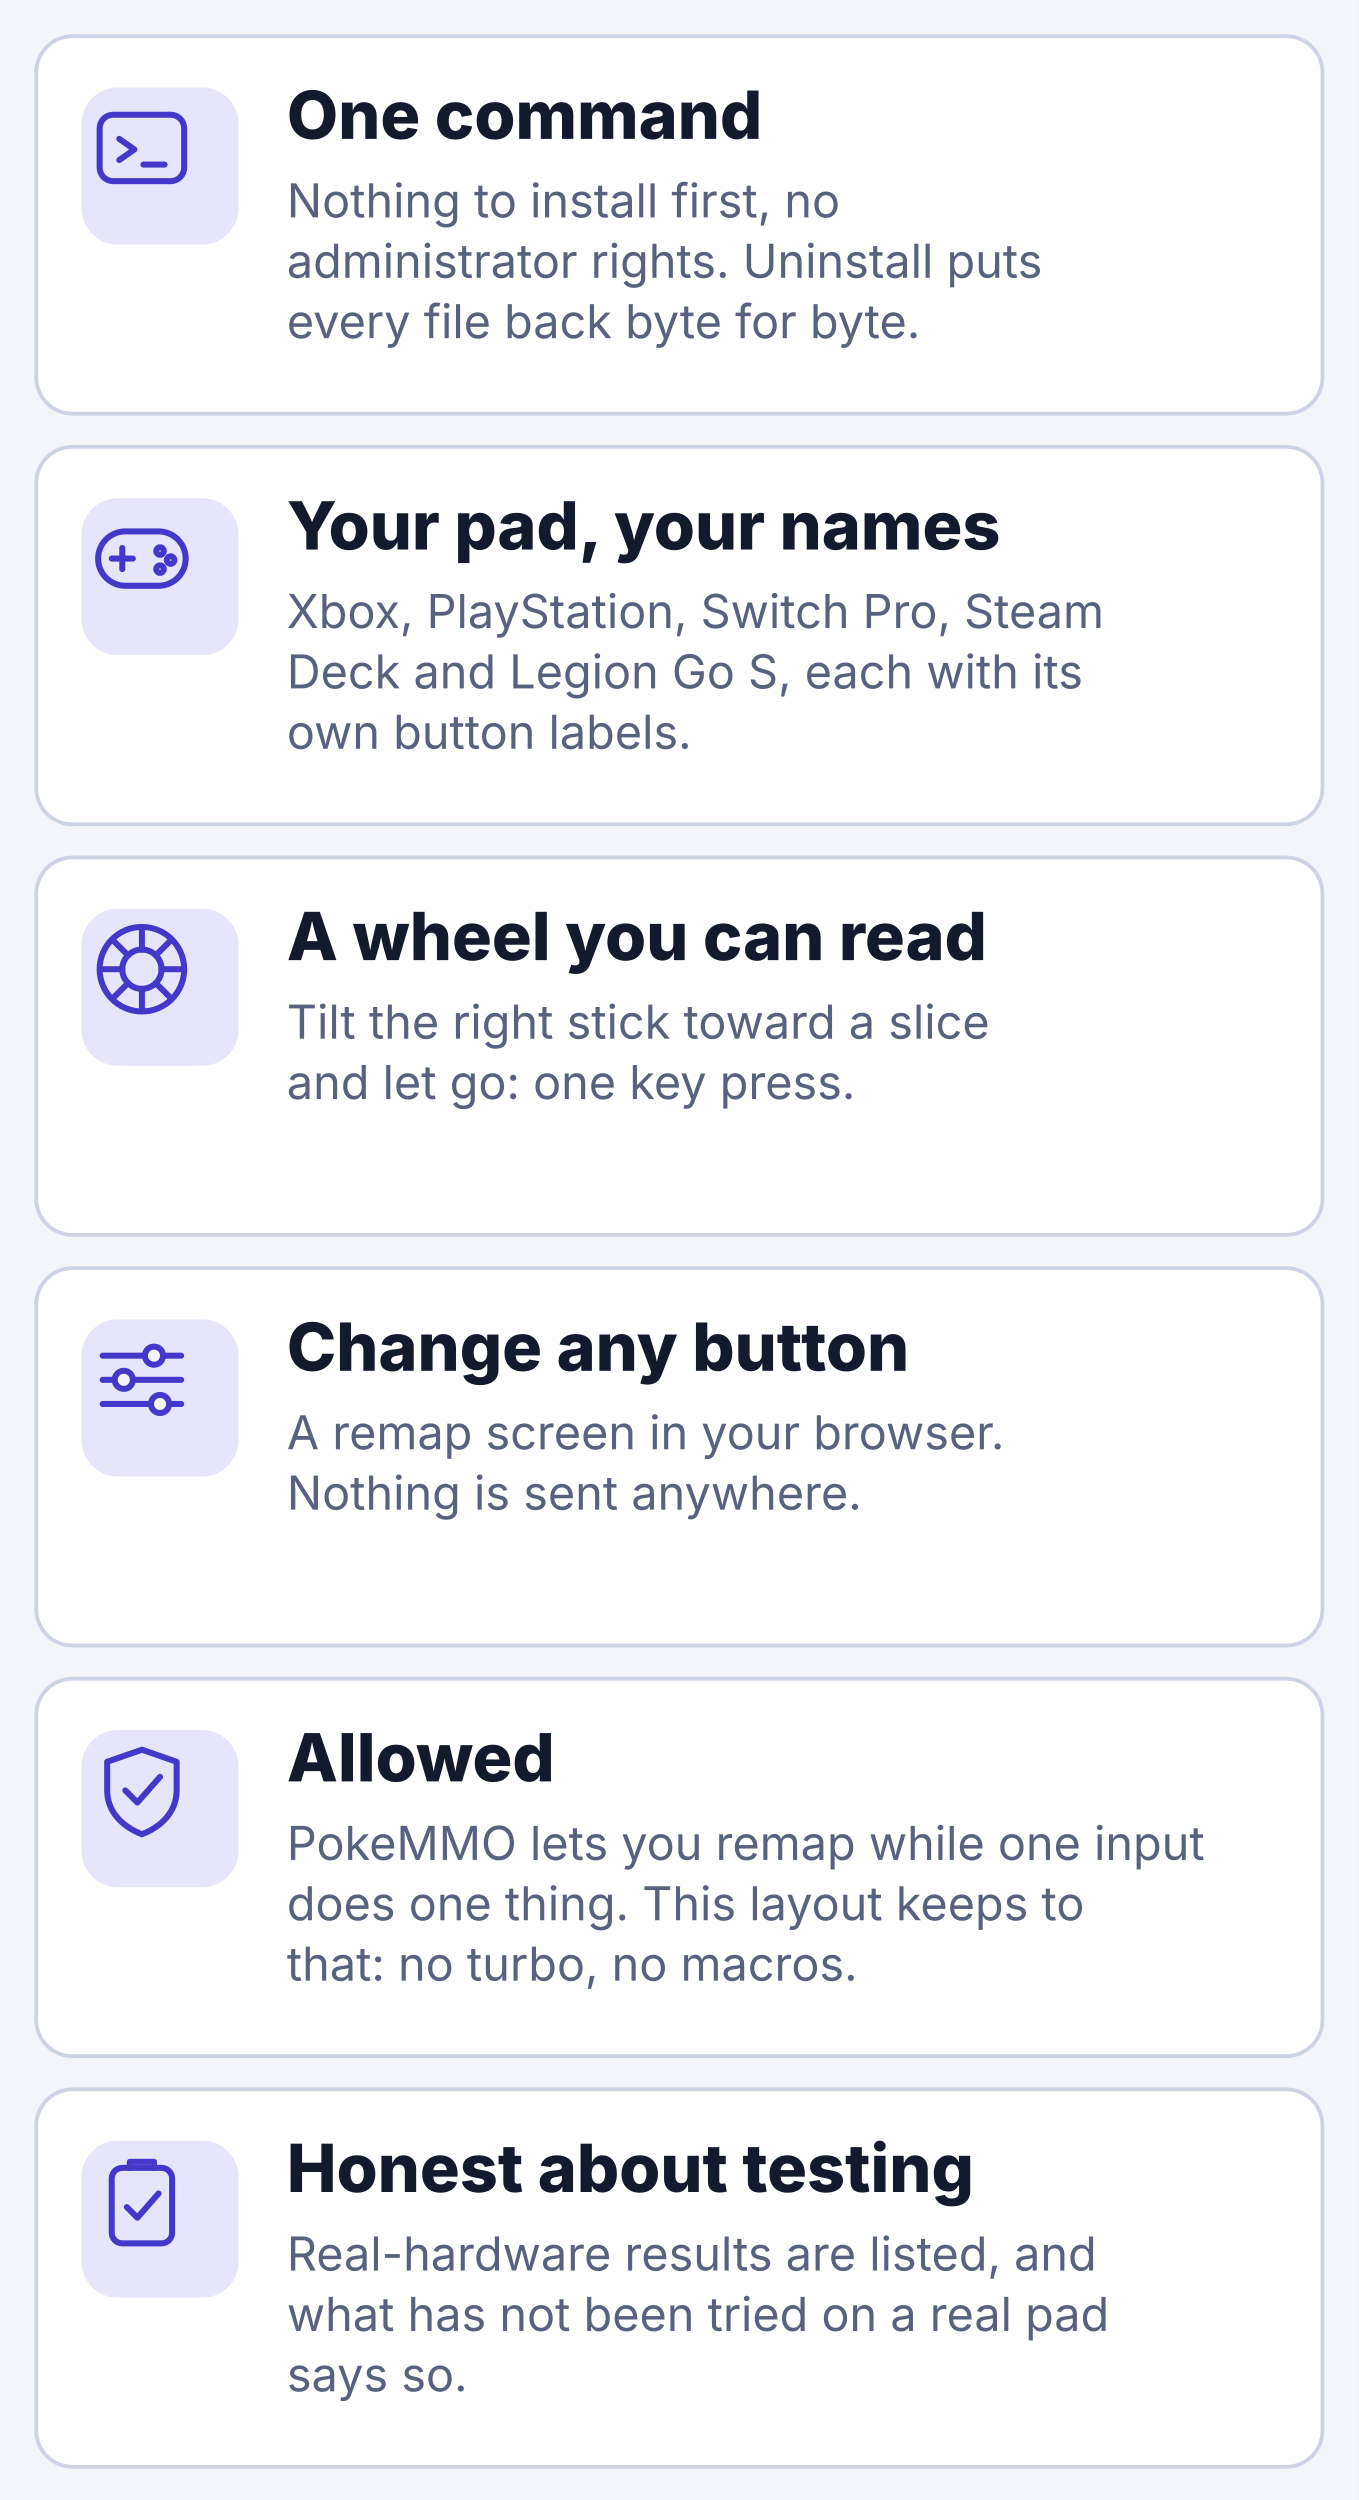
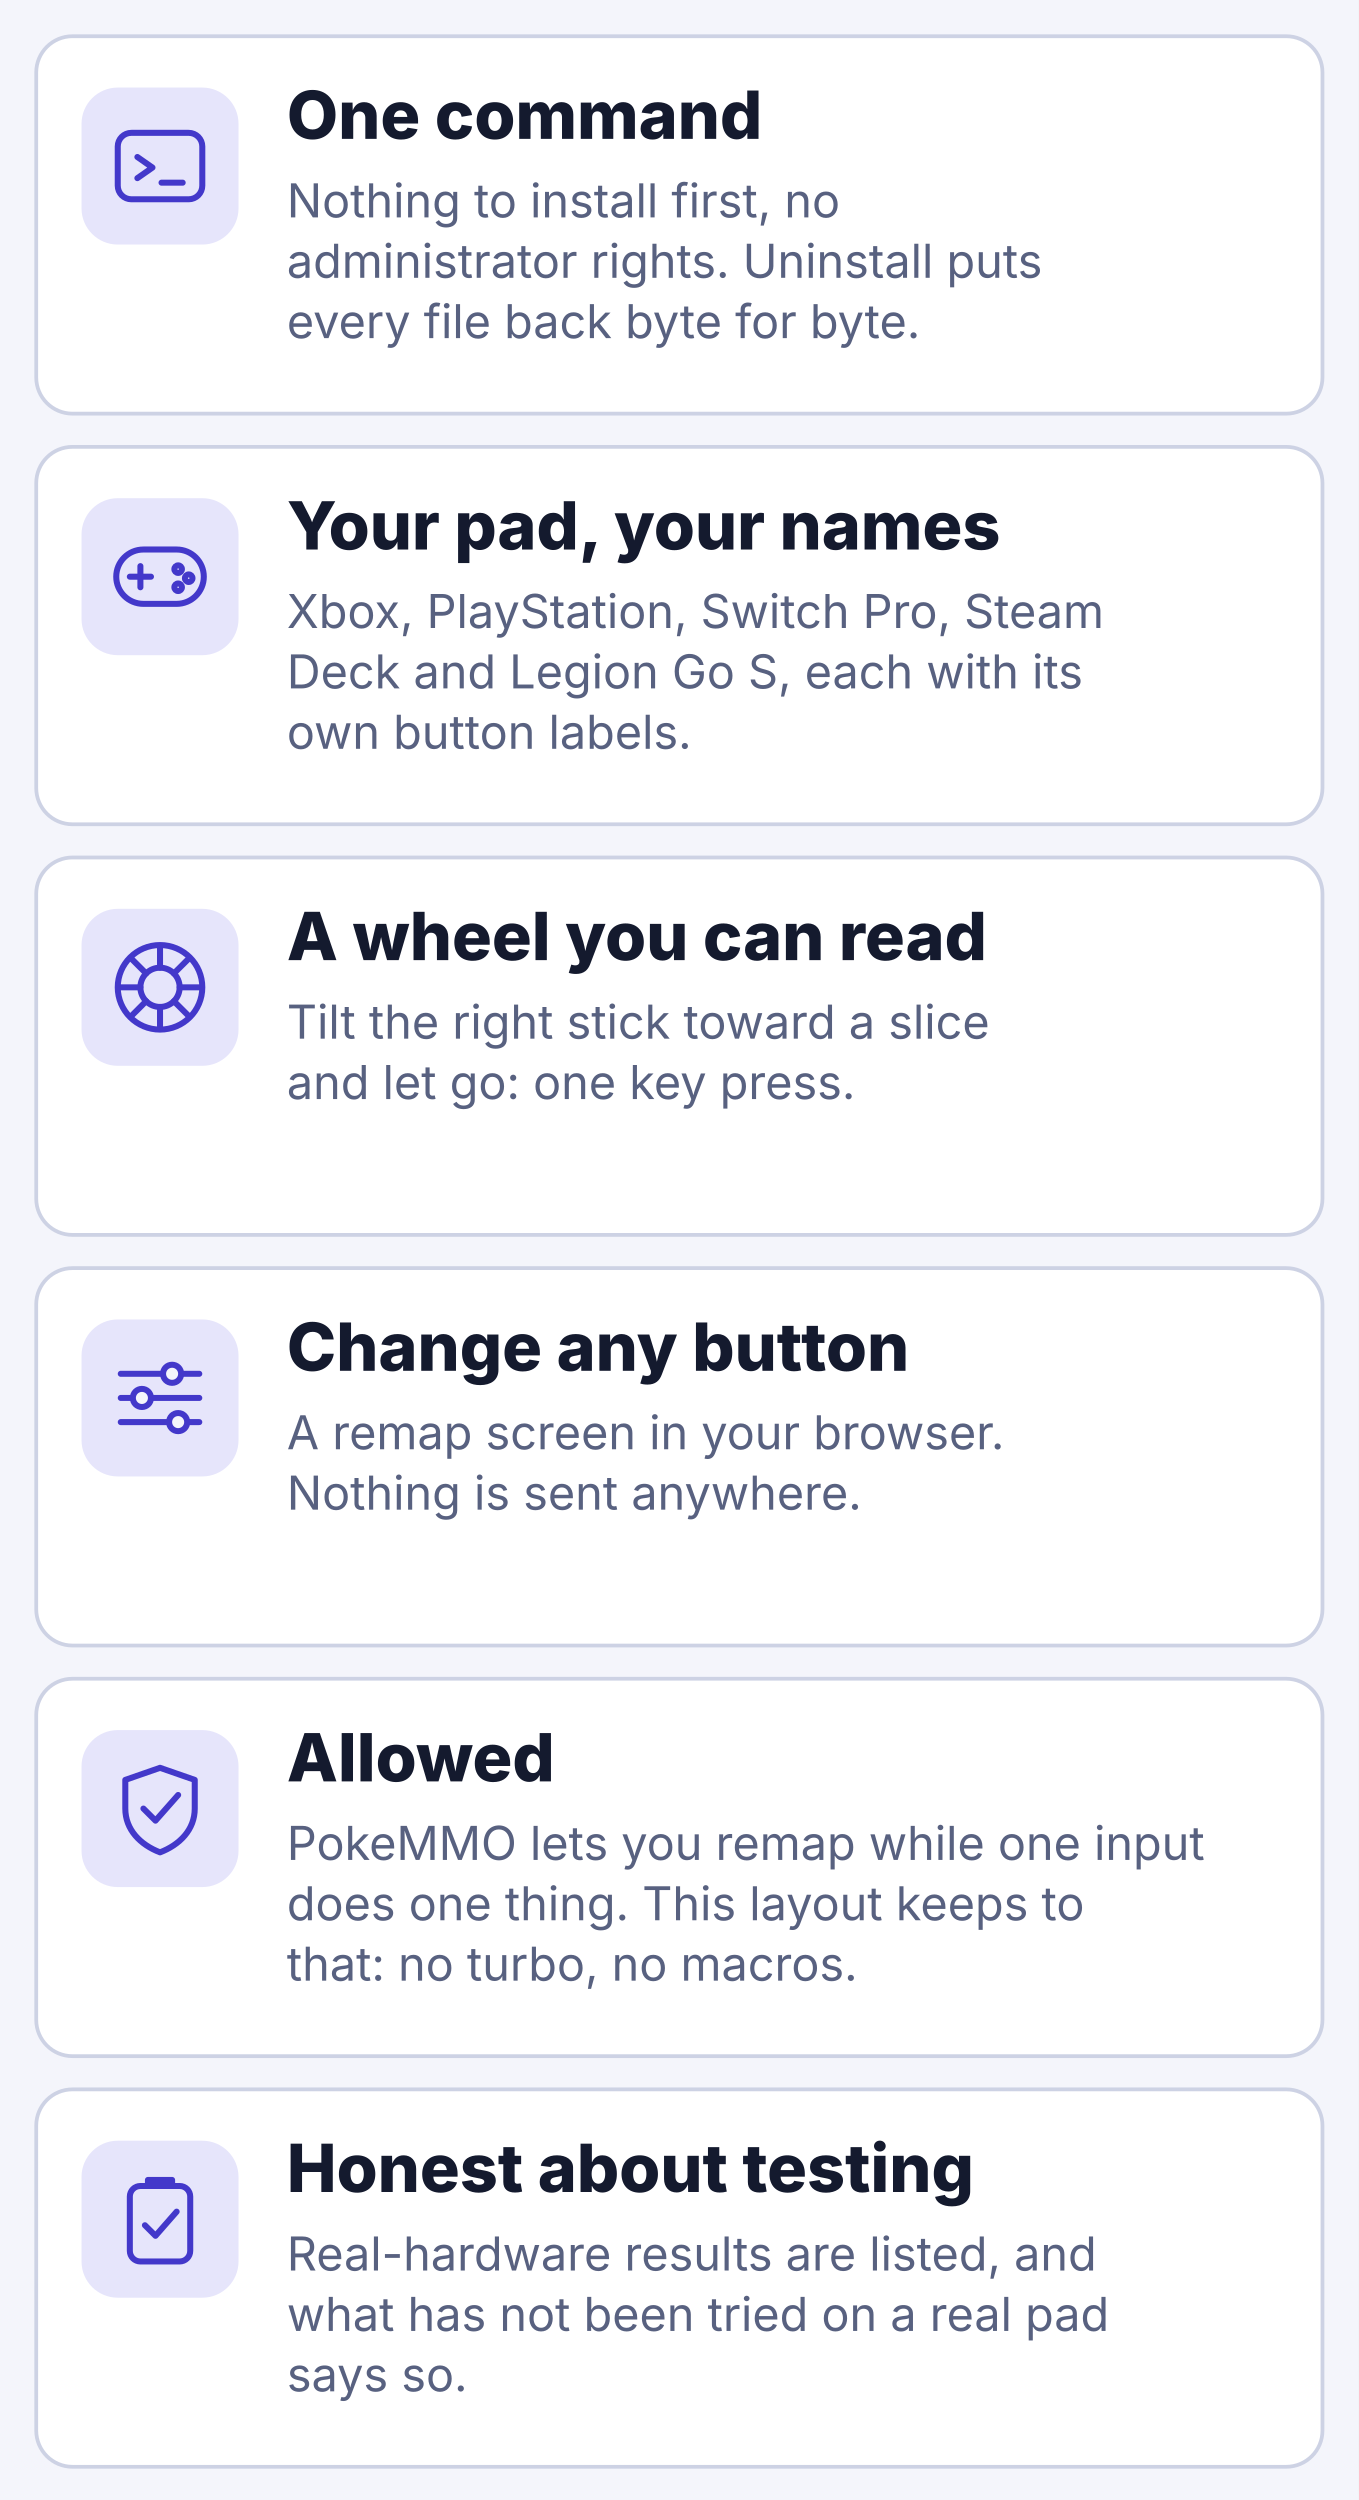
<svg xmlns="http://www.w3.org/2000/svg" viewBox="0 0 900 1656" width="900" height="1656" role="img" aria-labelledby="t d" font-family="'Segoe UI Variable Display','Segoe UI',Inter,'SF Pro Display',-apple-system,'Helvetica Neue',Arial,sans-serif">
  <rect width="900" height="1656" fill="#f4f5fb" />
  <rect x="24" y="24" width="852" height="250" rx="24" fill="#ffffff" stroke="#cdd2e4" stroke-width="2.5" />
  <rect x="54" y="58" width="104" height="104" rx="24" fill="#e6e5fb" />
-   <g transform="translate(62,66)">
+   <g transform="translate(74,78)">
    <rect x="4" y="10" width="56" height="44" rx="9" fill="none" stroke="#4338ca" stroke-width="4" stroke-linecap="round" stroke-linejoin="round" />
    <path d="M 17,26 L 27,33 L 17,40 M 33,43 H 47" fill="none" stroke="#4338ca" stroke-width="4" stroke-linecap="round" stroke-linejoin="round" />
  </g>
  <text x="190" y="92" font-size="44" font-weight="800" fill="#141a2e" text-anchor="start">One command</text>
  <text x="190" y="144" font-size="31" font-weight="400" fill="#586180" text-anchor="start">Nothing to install first, no</text>
  <text x="190" y="184" font-size="31" font-weight="400" fill="#586180" text-anchor="start">administrator rights. Uninstall puts</text>
  <text x="190" y="224" font-size="31" font-weight="400" fill="#586180" text-anchor="start">every file back byte for byte.</text>
  <rect x="24" y="296" width="852" height="250" rx="24" fill="#ffffff" stroke="#cdd2e4" stroke-width="2.5" />
  <rect x="54" y="330" width="104" height="104" rx="24" fill="#e6e5fb" />
-   <g transform="translate(62,338)">
+   <g transform="translate(74,350)">
    <rect x="3" y="14" width="58" height="36" rx="18" fill="none" stroke="#4338ca" stroke-width="4" stroke-linecap="round" stroke-linejoin="round" />
    <path d="M 19,25 V 39 M 12,32 H 26" fill="none" stroke="#4338ca" stroke-width="4" stroke-linecap="round" stroke-linejoin="round" />
    <circle cx="44" cy="27" r="2.5" fill="none" stroke="#4338ca" stroke-width="4" stroke-linecap="round" stroke-linejoin="round" />
    <circle cx="51" cy="33" r="2.5" fill="none" stroke="#4338ca" stroke-width="4" stroke-linecap="round" stroke-linejoin="round" />
    <circle cx="44" cy="39" r="2.5" fill="none" stroke="#4338ca" stroke-width="4" stroke-linecap="round" stroke-linejoin="round" />
  </g>
  <text x="190" y="364" font-size="44" font-weight="800" fill="#141a2e" text-anchor="start">Your pad, your names</text>
  <text x="190" y="416" font-size="31" font-weight="400" fill="#586180" text-anchor="start">Xbox, PlayStation, Switch Pro, Steam</text>
  <text x="190" y="456" font-size="31" font-weight="400" fill="#586180" text-anchor="start">Deck and Legion Go S, each with its</text>
  <text x="190" y="496" font-size="31" font-weight="400" fill="#586180" text-anchor="start">own button labels.</text>
  <rect x="24" y="568" width="852" height="250" rx="24" fill="#ffffff" stroke="#cdd2e4" stroke-width="2.5" />
  <rect x="54" y="602" width="104" height="104" rx="24" fill="#e6e5fb" />
-   <g transform="translate(62,610)">
+   <g transform="translate(74,622)">
    <circle cx="32" cy="32" r="28" fill="none" stroke="#4338ca" stroke-width="4" stroke-linecap="round" stroke-linejoin="round" />
    <circle cx="32" cy="32" r="13" fill="none" stroke="#4338ca" stroke-width="4" stroke-linecap="round" stroke-linejoin="round" />
    <path d="M 32.0,19.0 L 32.0,5.0 M 41.2,22.8 L 51.1,12.9 M 45.0,32.0 L 59.0,32.0 M 41.2,41.2 L 51.1,51.1 M 32.0,45.0 L 32.0,59.0 M 22.8,41.2 L 12.9,51.1 M 19.0,32.0 L 5.0,32.0 M 22.8,22.8 L 12.9,12.9 " fill="none" stroke="#4338ca" stroke-width="4" stroke-linecap="round" stroke-linejoin="round" />
  </g>
  <text x="190" y="636" font-size="44" font-weight="800" fill="#141a2e" text-anchor="start">A wheel you can read</text>
  <text x="190" y="688" font-size="31" font-weight="400" fill="#586180" text-anchor="start">Tilt the right stick toward a slice</text>
  <text x="190" y="728" font-size="31" font-weight="400" fill="#586180" text-anchor="start">and let go: one key press.</text>
  <rect x="24" y="840" width="852" height="250" rx="24" fill="#ffffff" stroke="#cdd2e4" stroke-width="2.5" />
  <rect x="54" y="874" width="104" height="104" rx="24" fill="#e6e5fb" />
-   <g transform="translate(62,882)">
+   <g transform="translate(74,894)">
    <path d="M 6,16 H 58 M 6,32 H 58 M 6,48 H 58" fill="none" stroke="#4338ca" stroke-width="4" stroke-linecap="round" stroke-linejoin="round" />
    <circle cx="40" cy="16" r="6" fill="#f4f5fb" stroke="#4338ca" stroke-width="4" />
    <circle cx="20" cy="32" r="6" fill="#f4f5fb" stroke="#4338ca" stroke-width="4" />
    <circle cx="44" cy="48" r="6" fill="#f4f5fb" stroke="#4338ca" stroke-width="4" />
  </g>
  <text x="190" y="908" font-size="44" font-weight="800" fill="#141a2e" text-anchor="start">Change any button</text>
  <text x="190" y="960" font-size="31" font-weight="400" fill="#586180" text-anchor="start">A remap screen in your browser.</text>
  <text x="190" y="1000" font-size="31" font-weight="400" fill="#586180" text-anchor="start">Nothing is sent anywhere.</text>
  <rect x="24" y="1112" width="852" height="250" rx="24" fill="#ffffff" stroke="#cdd2e4" stroke-width="2.5" />
  <rect x="54" y="1146" width="104" height="104" rx="24" fill="#e6e5fb" />
-   <g transform="translate(62,1154)">
+   <g transform="translate(74,1166)">
    <path d="M 32,5 L 55,13 V 32 C 55,46 45,56 32,61 C 19,56 9,46 9,32 V 13 Z" fill="none" stroke="#4338ca" stroke-width="4" stroke-linecap="round" stroke-linejoin="round" />
    <path d="M 21,32 L 29,40 L 44,23" fill="none" stroke="#4338ca" stroke-width="4" stroke-linecap="round" stroke-linejoin="round" />
  </g>
  <text x="190" y="1180" font-size="44" font-weight="800" fill="#141a2e" text-anchor="start">Allowed</text>
  <text x="190" y="1232" font-size="31" font-weight="400" fill="#586180" text-anchor="start">PokeMMO lets you remap while one input</text>
  <text x="190" y="1272" font-size="31" font-weight="400" fill="#586180" text-anchor="start">does one thing. This layout keeps to</text>
  <text x="190" y="1312" font-size="31" font-weight="400" fill="#586180" text-anchor="start">that: no turbo, no macros.</text>
  <rect x="24" y="1384" width="852" height="250" rx="24" fill="#ffffff" stroke="#cdd2e4" stroke-width="2.5" />
  <rect x="54" y="1418" width="104" height="104" rx="24" fill="#e6e5fb" />
-   <g transform="translate(62,1426)">
+   <g transform="translate(74,1438)">
    <rect x="12" y="10" width="40" height="50" rx="7" fill="none" stroke="#4338ca" stroke-width="4" stroke-linecap="round" stroke-linejoin="round" />
    <path d="M 24,10 V 6 H 40 V 10" fill="none" stroke="#4338ca" stroke-width="4" stroke-linecap="round" stroke-linejoin="round" />
    <path d="M 22,36 L 29,43 L 43,27" fill="none" stroke="#4338ca" stroke-width="4" stroke-linecap="round" stroke-linejoin="round" />
  </g>
  <text x="190" y="1452" font-size="44" font-weight="800" fill="#141a2e" text-anchor="start">Honest about testing</text>
  <text x="190" y="1504" font-size="31" font-weight="400" fill="#586180" text-anchor="start">Real-hardware results are listed, and</text>
  <text x="190" y="1544" font-size="31" font-weight="400" fill="#586180" text-anchor="start">what has not been tried on a real pad</text>
  <text x="190" y="1584" font-size="31" font-weight="400" fill="#586180" text-anchor="start">says so.</text>
</svg>
